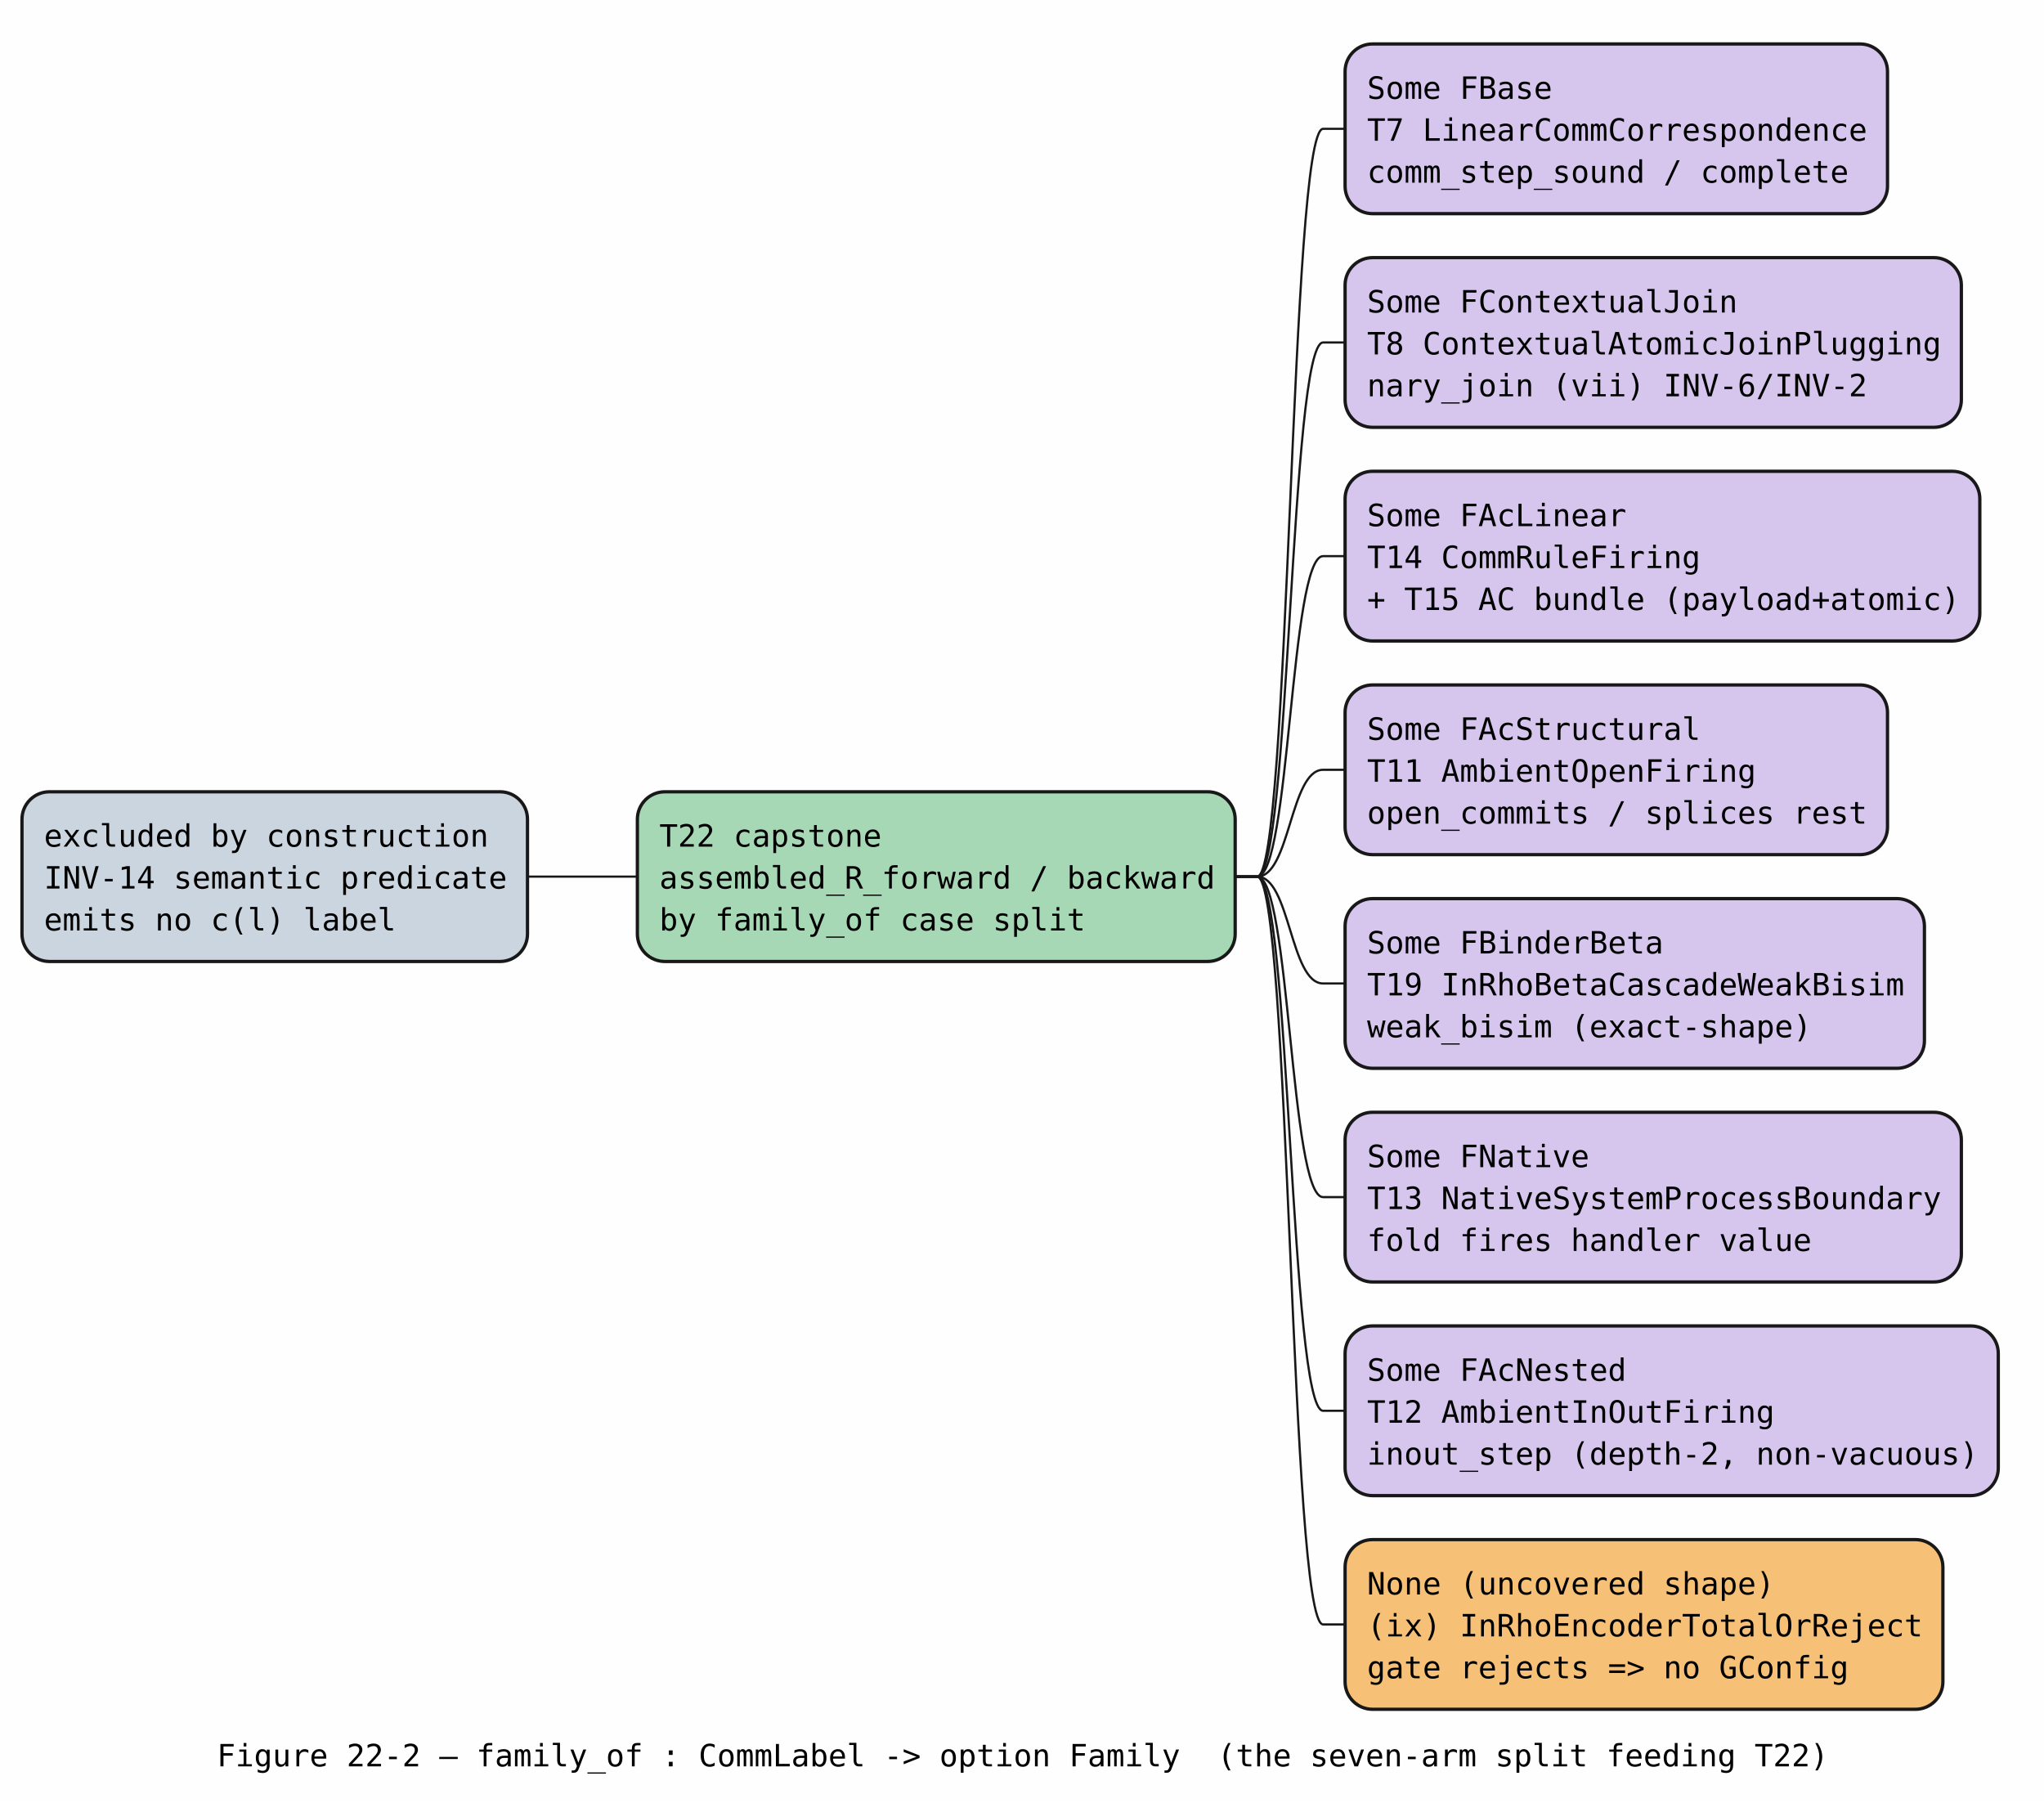
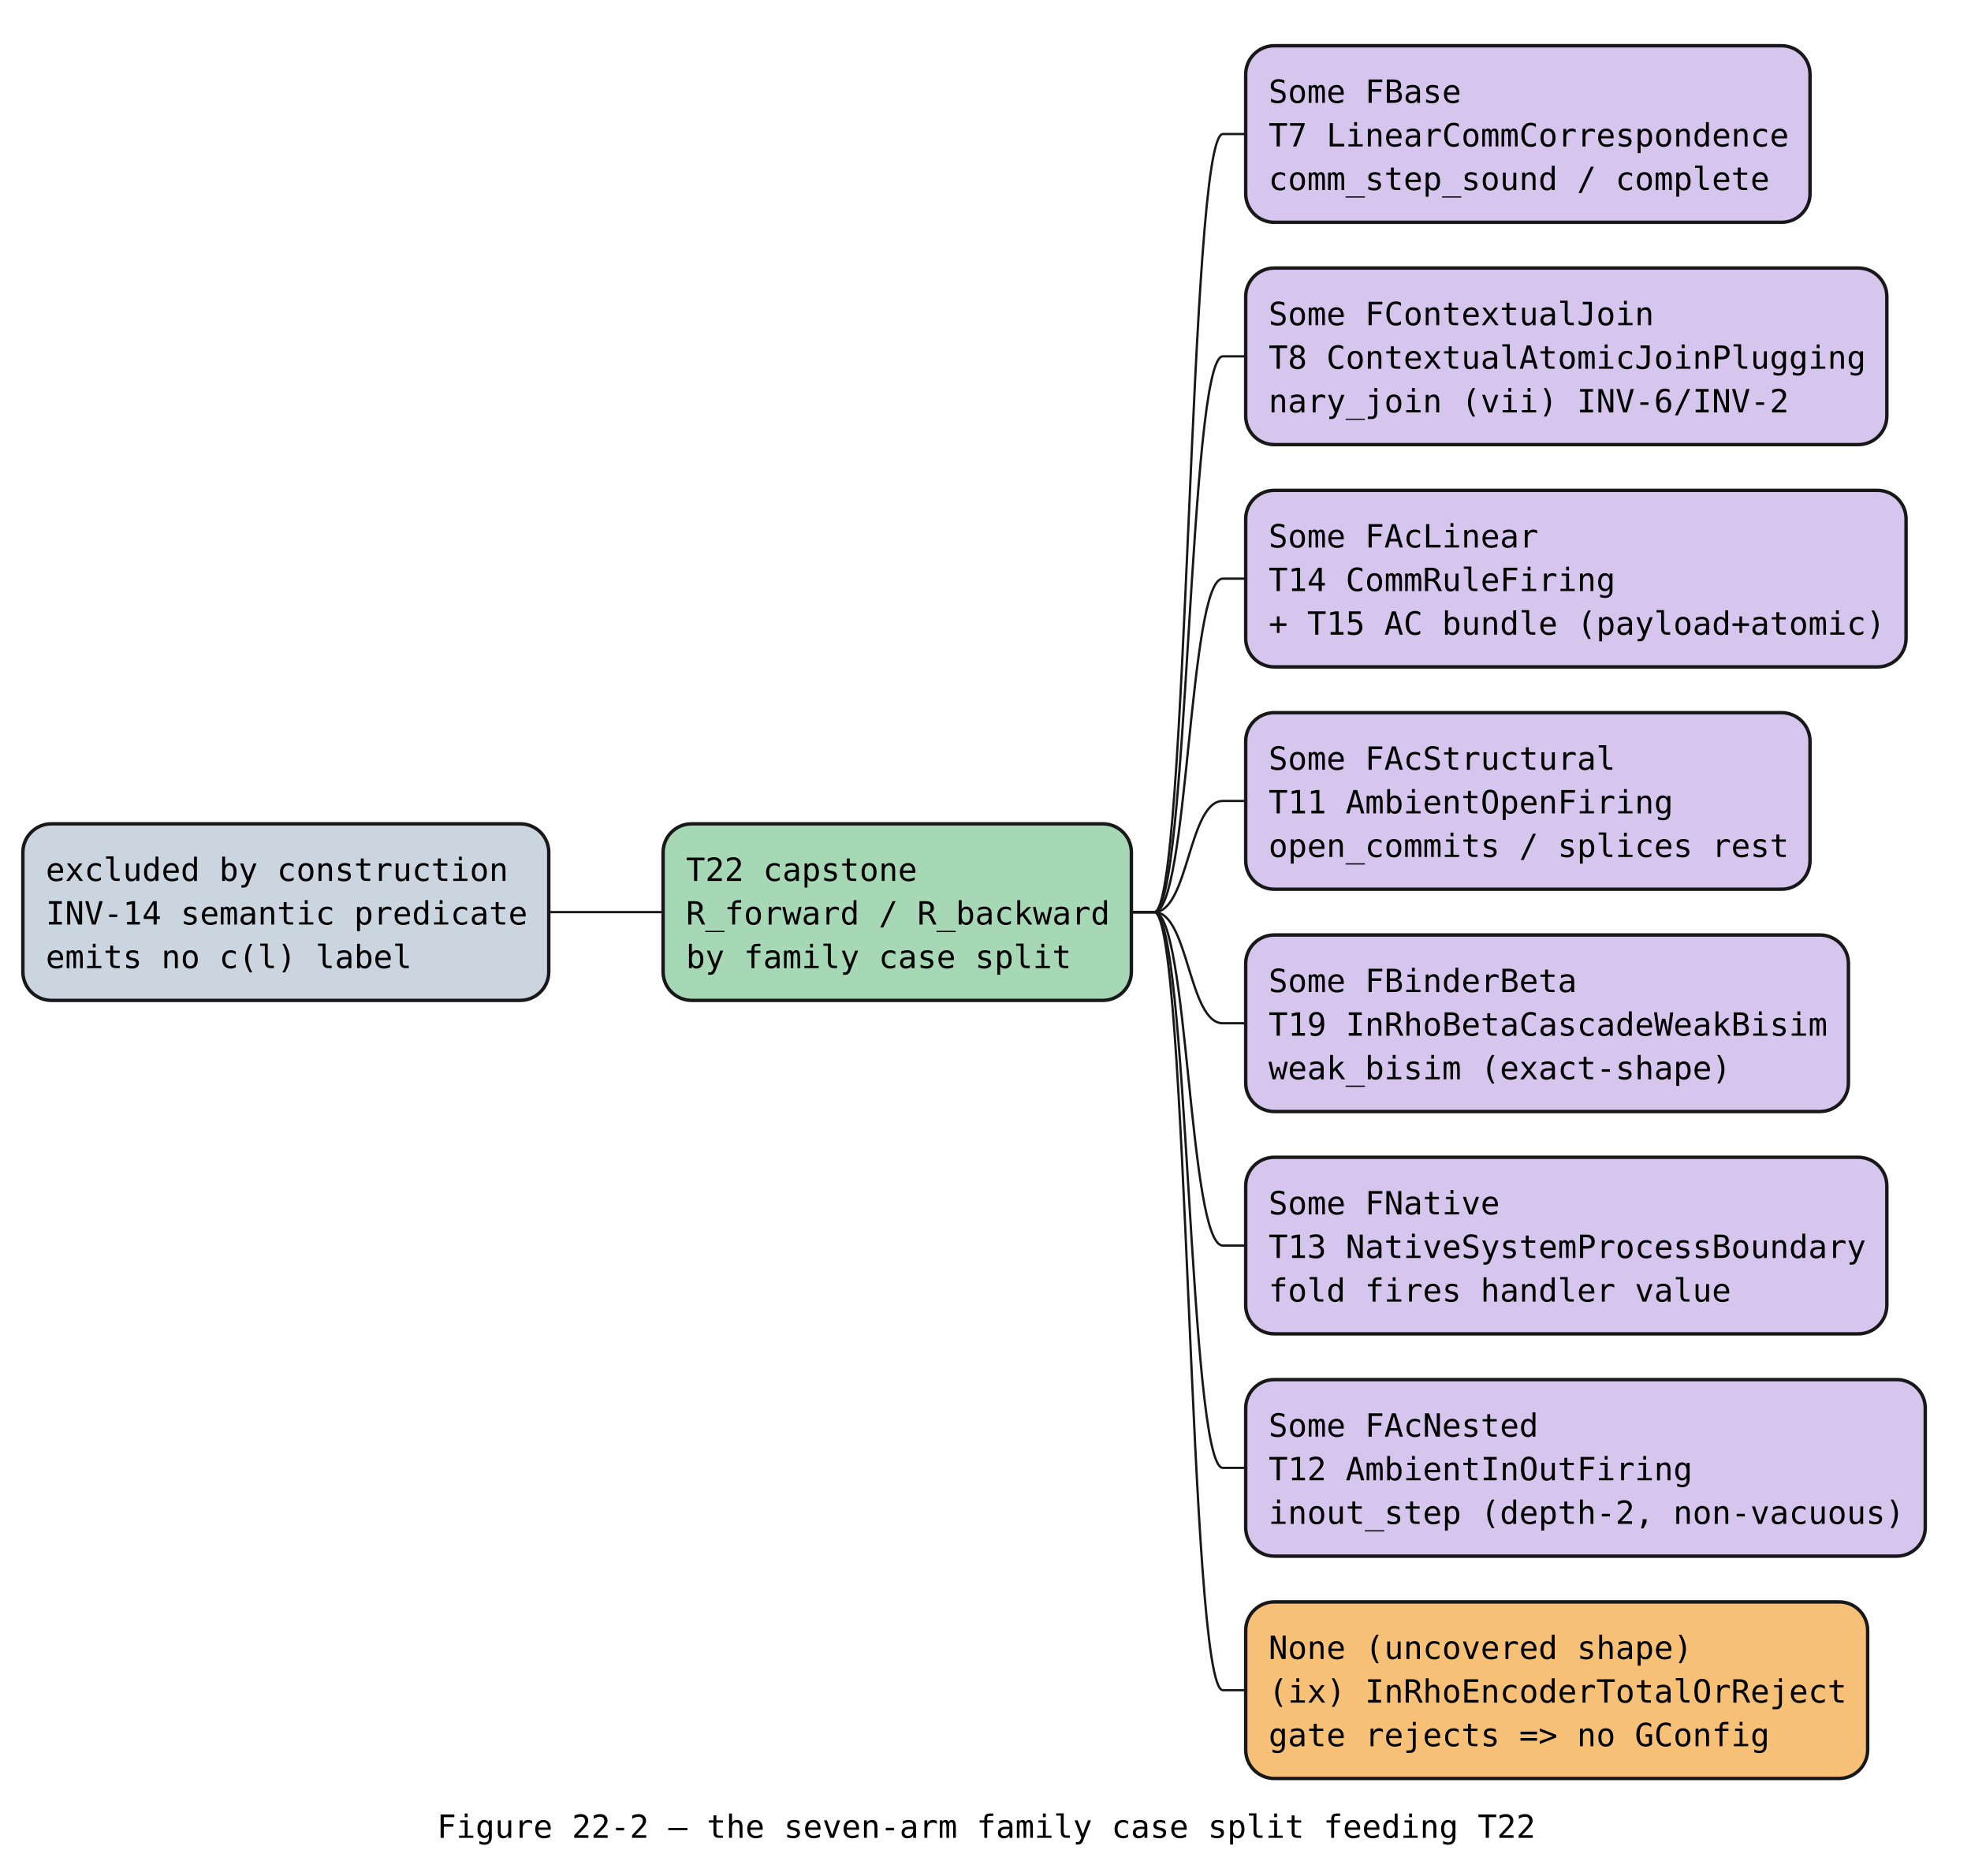
- <svg xmlns="http://www.w3.org/2000/svg" contentStyleType="text/css" data-diagram-type="MINDMAP" height="820px" preserveAspectRatio="none" style="width:930px;height:820px;background:#FEFEFE;" version="1.1" viewBox="0 0 930 820" width="930px" zoomAndPan="magnify">
+ <svg xmlns="http://www.w3.org/2000/svg" contentStyleType="text/css" data-diagram-type="MINDMAP" height="820px" preserveAspectRatio="none" style="width:862px;height:820px;background:#FEFEFE;" version="1.1" viewBox="0 0 862 820" width="862px" zoomAndPan="magnify">
  <defs />
  <g>
-     <rect fill="#FEFEFE" height="820" style="stroke:none;stroke-width:1;" width="930" x="0" y="0" />
-     <rect fill="#A7D8B6" height="77.204" rx="12.5" ry="12.5" style="stroke:#181818;stroke-width:1.5;" width="271.999" x="289.999" y="360.213" />
+     <rect fill="#FEFEFE" height="820" style="stroke:none;stroke-width:1;" width="862" x="0" y="0" />
+     <rect fill="#A7D8B6" height="77.204" rx="12.5" ry="12.5" style="stroke:#181818;stroke-width:1.5;" width="204.799" x="289.999" y="360.213" />
    <text fill="#000000" font-family="monospace" font-size="14" lengthAdjust="spacing" textLength="100.8" x="299.999" y="385.179">T22 capstone</text>
-     <text fill="#000000" font-family="monospace" font-size="14" lengthAdjust="spacing" textLength="251.999" x="299.999" y="404.247">assembled_R_forward / backward</text>
-     <text fill="#000000" font-family="monospace" font-size="14" lengthAdjust="spacing" textLength="193.199" x="299.999" y="423.315">by family_of case split</text>
-     <rect fill="#D6C6EE" height="77.204" rx="12.5" ry="12.5" style="stroke:#181818;stroke-width:1.5;" width="246.799" x="611.998" y="20" />
-     <text fill="#000000" font-family="monospace" font-size="14" lengthAdjust="spacing" textLength="84" x="621.998" y="44.966">Some FBase</text>
-     <text fill="#000000" font-family="monospace" font-size="14" lengthAdjust="spacing" textLength="226.799" x="621.998" y="64.034">T7 LinearCommCorrespondence</text>
-     <text fill="#000000" font-family="monospace" font-size="14" lengthAdjust="spacing" textLength="218.399" x="621.998" y="83.102">comm_step_sound / complete</text>
-     <path d="M561.998,398.815 L571.998,398.815 C586.998,398.815 586.998,58.602 601.998,58.602 L611.998,58.602" fill="none" style="stroke:#181818;stroke-width:1;" />
-     <rect fill="#D6C6EE" height="77.204" rx="12.5" ry="12.5" style="stroke:#181818;stroke-width:1.5;" width="280.399" x="611.998" y="117.204" />
-     <text fill="#000000" font-family="monospace" font-size="14" lengthAdjust="spacing" textLength="167.999" x="621.998" y="142.17">Some FContextualJoin</text>
-     <text fill="#000000" font-family="monospace" font-size="14" lengthAdjust="spacing" textLength="260.399" x="621.998" y="161.238">T8 ContextualAtomicJoinPlugging</text>
-     <text fill="#000000" font-family="monospace" font-size="14" lengthAdjust="spacing" textLength="226.799" x="621.998" y="180.305">nary_join (vii) INV-6/INV-2</text>
-     <path d="M561.998,398.815 L571.998,398.815 C586.998,398.815 586.998,155.806 601.998,155.806 L611.998,155.806" fill="none" style="stroke:#181818;stroke-width:1;" />
-     <rect fill="#D6C6EE" height="77.204" rx="12.5" ry="12.5" style="stroke:#181818;stroke-width:1.5;" width="288.799" x="611.998" y="214.407" />
-     <text fill="#000000" font-family="monospace" font-size="14" lengthAdjust="spacing" textLength="117.6" x="621.998" y="239.373">Some FAcLinear</text>
-     <text fill="#000000" font-family="monospace" font-size="14" lengthAdjust="spacing" textLength="151.199" x="621.998" y="258.441">T14 CommRuleFiring</text>
-     <text fill="#000000" font-family="monospace" font-size="14" lengthAdjust="spacing" textLength="268.799" x="621.998" y="277.509">+ T15 AC bundle (payload+atomic)</text>
-     <path d="M561.998,398.815 L571.998,398.815 C586.998,398.815 586.998,253.009 601.998,253.009 L611.998,253.009" fill="none" style="stroke:#181818;stroke-width:1;" />
-     <rect fill="#D6C6EE" height="77.204" rx="12.5" ry="12.5" style="stroke:#181818;stroke-width:1.5;" width="246.799" x="611.998" y="311.611" />
-     <text fill="#000000" font-family="monospace" font-size="14" lengthAdjust="spacing" textLength="151.199" x="621.998" y="336.577">Some FAcStructural</text>
-     <text fill="#000000" font-family="monospace" font-size="14" lengthAdjust="spacing" textLength="176.399" x="621.998" y="355.645">T11 AmbientOpenFiring</text>
-     <text fill="#000000" font-family="monospace" font-size="14" lengthAdjust="spacing" textLength="226.799" x="621.998" y="374.713">open_commits / splices rest</text>
-     <path d="M561.998,398.815 L571.998,398.815 C586.998,398.815 586.998,350.213 601.998,350.213 L611.998,350.213" fill="none" style="stroke:#181818;stroke-width:1;" />
-     <rect fill="#D6C6EE" height="77.204" rx="12.5" ry="12.5" style="stroke:#181818;stroke-width:1.5;" width="263.599" x="611.998" y="408.815" />
-     <text fill="#000000" font-family="monospace" font-size="14" lengthAdjust="spacing" textLength="134.399" x="621.998" y="433.781">Some FBinderBeta</text>
-     <text fill="#000000" font-family="monospace" font-size="14" lengthAdjust="spacing" textLength="243.599" x="621.998" y="452.849">T19 InRhoBetaCascadeWeakBisim</text>
-     <text fill="#000000" font-family="monospace" font-size="14" lengthAdjust="spacing" textLength="201.599" x="621.998" y="471.917">weak_bisim (exact-shape)</text>
-     <path d="M561.998,398.815 L571.998,398.815 C586.998,398.815 586.998,447.417 601.998,447.417 L611.998,447.417" fill="none" style="stroke:#181818;stroke-width:1;" />
-     <rect fill="#D6C6EE" height="77.204" rx="12.5" ry="12.5" style="stroke:#181818;stroke-width:1.5;" width="280.399" x="611.998" y="506.019" />
-     <text fill="#000000" font-family="monospace" font-size="14" lengthAdjust="spacing" textLength="100.8" x="621.998" y="530.985">Some FNative</text>
-     <text fill="#000000" font-family="monospace" font-size="14" lengthAdjust="spacing" textLength="260.399" x="621.998" y="550.053">T13 NativeSystemProcessBoundary</text>
-     <text fill="#000000" font-family="monospace" font-size="14" lengthAdjust="spacing" textLength="201.599" x="621.998" y="569.12">fold fires handler value</text>
-     <path d="M561.998,398.815 L571.998,398.815 C586.998,398.815 586.998,544.621 601.998,544.621 L611.998,544.621" fill="none" style="stroke:#181818;stroke-width:1;" />
-     <rect fill="#D6C6EE" height="77.204" rx="12.5" ry="12.5" style="stroke:#181818;stroke-width:1.5;" width="297.199" x="611.998" y="603.222" />
-     <text fill="#000000" font-family="monospace" font-size="14" lengthAdjust="spacing" textLength="117.6" x="621.998" y="628.188">Some FAcNested</text>
-     <text fill="#000000" font-family="monospace" font-size="14" lengthAdjust="spacing" textLength="184.799" x="621.998" y="647.256">T12 AmbientInOutFiring</text>
-     <text fill="#000000" font-family="monospace" font-size="14" lengthAdjust="spacing" textLength="277.199" x="621.998" y="666.324">inout_step (depth-2, non-vacuous)</text>
-     <path d="M561.998,398.815 L571.998,398.815 C586.998,398.815 586.998,641.824 601.998,641.824 L611.998,641.824" fill="none" style="stroke:#181818;stroke-width:1;" />
-     <rect fill="#F6C177" height="77.204" rx="12.5" ry="12.5" style="stroke:#181818;stroke-width:1.5;" width="271.999" x="611.998" y="700.426" />
-     <text fill="#000000" font-family="monospace" font-size="14" lengthAdjust="spacing" textLength="184.799" x="621.998" y="725.392">None (uncovered shape)</text>
-     <text fill="#000000" font-family="monospace" font-size="14" lengthAdjust="spacing" textLength="251.999" x="621.998" y="744.46">(ix) InRhoEncoderTotalOrReject</text>
-     <text fill="#000000" font-family="monospace" font-size="14" lengthAdjust="spacing" textLength="218.399" x="621.998" y="763.528">gate rejects =&gt; no GConfig</text>
-     <path d="M561.998,398.815 L571.998,398.815 C586.998,398.815 586.998,739.028 601.998,739.028 L611.998,739.028" fill="none" style="stroke:#181818;stroke-width:1;" />
+     <text fill="#000000" font-family="monospace" font-size="14" lengthAdjust="spacing" textLength="184.799" x="299.999" y="404.247">R_forward / R_backward</text>
+     <text fill="#000000" font-family="monospace" font-size="14" lengthAdjust="spacing" textLength="167.999" x="299.999" y="423.315">by family case split</text>
+     <rect fill="#D6C6EE" height="77.204" rx="12.5" ry="12.5" style="stroke:#181818;stroke-width:1.5;" width="246.799" x="544.798" y="20" />
+     <text fill="#000000" font-family="monospace" font-size="14" lengthAdjust="spacing" textLength="84" x="554.798" y="44.966">Some FBase</text>
+     <text fill="#000000" font-family="monospace" font-size="14" lengthAdjust="spacing" textLength="226.799" x="554.798" y="64.034">T7 LinearCommCorrespondence</text>
+     <text fill="#000000" font-family="monospace" font-size="14" lengthAdjust="spacing" textLength="218.399" x="554.798" y="83.102">comm_step_sound / complete</text>
+     <path d="M494.798,398.815 L504.798,398.815 C519.798,398.815 519.798,58.602 534.798,58.602 L544.798,58.602" fill="none" style="stroke:#181818;stroke-width:1;" />
+     <rect fill="#D6C6EE" height="77.204" rx="12.5" ry="12.5" style="stroke:#181818;stroke-width:1.5;" width="280.399" x="544.798" y="117.204" />
+     <text fill="#000000" font-family="monospace" font-size="14" lengthAdjust="spacing" textLength="167.999" x="554.798" y="142.17">Some FContextualJoin</text>
+     <text fill="#000000" font-family="monospace" font-size="14" lengthAdjust="spacing" textLength="260.399" x="554.798" y="161.238">T8 ContextualAtomicJoinPlugging</text>
+     <text fill="#000000" font-family="monospace" font-size="14" lengthAdjust="spacing" textLength="226.799" x="554.798" y="180.305">nary_join (vii) INV-6/INV-2</text>
+     <path d="M494.798,398.815 L504.798,398.815 C519.798,398.815 519.798,155.806 534.798,155.806 L544.798,155.806" fill="none" style="stroke:#181818;stroke-width:1;" />
+     <rect fill="#D6C6EE" height="77.204" rx="12.5" ry="12.5" style="stroke:#181818;stroke-width:1.5;" width="288.799" x="544.798" y="214.407" />
+     <text fill="#000000" font-family="monospace" font-size="14" lengthAdjust="spacing" textLength="117.6" x="554.798" y="239.373">Some FAcLinear</text>
+     <text fill="#000000" font-family="monospace" font-size="14" lengthAdjust="spacing" textLength="151.199" x="554.798" y="258.441">T14 CommRuleFiring</text>
+     <text fill="#000000" font-family="monospace" font-size="14" lengthAdjust="spacing" textLength="268.799" x="554.798" y="277.509">+ T15 AC bundle (payload+atomic)</text>
+     <path d="M494.798,398.815 L504.798,398.815 C519.798,398.815 519.798,253.009 534.798,253.009 L544.798,253.009" fill="none" style="stroke:#181818;stroke-width:1;" />
+     <rect fill="#D6C6EE" height="77.204" rx="12.5" ry="12.5" style="stroke:#181818;stroke-width:1.5;" width="246.799" x="544.798" y="311.611" />
+     <text fill="#000000" font-family="monospace" font-size="14" lengthAdjust="spacing" textLength="151.199" x="554.798" y="336.577">Some FAcStructural</text>
+     <text fill="#000000" font-family="monospace" font-size="14" lengthAdjust="spacing" textLength="176.399" x="554.798" y="355.645">T11 AmbientOpenFiring</text>
+     <text fill="#000000" font-family="monospace" font-size="14" lengthAdjust="spacing" textLength="226.799" x="554.798" y="374.713">open_commits / splices rest</text>
+     <path d="M494.798,398.815 L504.798,398.815 C519.798,398.815 519.798,350.213 534.798,350.213 L544.798,350.213" fill="none" style="stroke:#181818;stroke-width:1;" />
+     <rect fill="#D6C6EE" height="77.204" rx="12.5" ry="12.5" style="stroke:#181818;stroke-width:1.5;" width="263.599" x="544.798" y="408.815" />
+     <text fill="#000000" font-family="monospace" font-size="14" lengthAdjust="spacing" textLength="134.399" x="554.798" y="433.781">Some FBinderBeta</text>
+     <text fill="#000000" font-family="monospace" font-size="14" lengthAdjust="spacing" textLength="243.599" x="554.798" y="452.849">T19 InRhoBetaCascadeWeakBisim</text>
+     <text fill="#000000" font-family="monospace" font-size="14" lengthAdjust="spacing" textLength="201.599" x="554.798" y="471.917">weak_bisim (exact-shape)</text>
+     <path d="M494.798,398.815 L504.798,398.815 C519.798,398.815 519.798,447.417 534.798,447.417 L544.798,447.417" fill="none" style="stroke:#181818;stroke-width:1;" />
+     <rect fill="#D6C6EE" height="77.204" rx="12.5" ry="12.5" style="stroke:#181818;stroke-width:1.5;" width="280.399" x="544.798" y="506.019" />
+     <text fill="#000000" font-family="monospace" font-size="14" lengthAdjust="spacing" textLength="100.8" x="554.798" y="530.985">Some FNative</text>
+     <text fill="#000000" font-family="monospace" font-size="14" lengthAdjust="spacing" textLength="260.399" x="554.798" y="550.053">T13 NativeSystemProcessBoundary</text>
+     <text fill="#000000" font-family="monospace" font-size="14" lengthAdjust="spacing" textLength="201.599" x="554.798" y="569.12">fold fires handler value</text>
+     <path d="M494.798,398.815 L504.798,398.815 C519.798,398.815 519.798,544.621 534.798,544.621 L544.798,544.621" fill="none" style="stroke:#181818;stroke-width:1;" />
+     <rect fill="#D6C6EE" height="77.204" rx="12.5" ry="12.5" style="stroke:#181818;stroke-width:1.5;" width="297.199" x="544.798" y="603.222" />
+     <text fill="#000000" font-family="monospace" font-size="14" lengthAdjust="spacing" textLength="117.6" x="554.798" y="628.188">Some FAcNested</text>
+     <text fill="#000000" font-family="monospace" font-size="14" lengthAdjust="spacing" textLength="184.799" x="554.798" y="647.256">T12 AmbientInOutFiring</text>
+     <text fill="#000000" font-family="monospace" font-size="14" lengthAdjust="spacing" textLength="277.199" x="554.798" y="666.324">inout_step (depth-2, non-vacuous)</text>
+     <path d="M494.798,398.815 L504.798,398.815 C519.798,398.815 519.798,641.824 534.798,641.824 L544.798,641.824" fill="none" style="stroke:#181818;stroke-width:1;" />
+     <rect fill="#F6C177" height="77.204" rx="12.5" ry="12.5" style="stroke:#181818;stroke-width:1.5;" width="271.999" x="544.798" y="700.426" />
+     <text fill="#000000" font-family="monospace" font-size="14" lengthAdjust="spacing" textLength="184.799" x="554.798" y="725.392">None (uncovered shape)</text>
+     <text fill="#000000" font-family="monospace" font-size="14" lengthAdjust="spacing" textLength="251.999" x="554.798" y="744.46">(ix) InRhoEncoderTotalOrReject</text>
+     <text fill="#000000" font-family="monospace" font-size="14" lengthAdjust="spacing" textLength="218.399" x="554.798" y="763.528">gate rejects =&gt; no GConfig</text>
+     <path d="M494.798,398.815 L504.798,398.815 C519.798,398.815 519.798,739.028 534.798,739.028 L544.798,739.028" fill="none" style="stroke:#181818;stroke-width:1;" />
    <rect fill="#CBD5E0" height="77.204" rx="12.5" ry="12.5" style="stroke:#181818;stroke-width:1.5;" width="229.999" x="10" y="360.213" />
    <text fill="#000000" font-family="monospace" font-size="14" lengthAdjust="spacing" textLength="201.599" x="20" y="385.179">excluded by construction</text>
    <text fill="#000000" font-family="monospace" font-size="14" lengthAdjust="spacing" textLength="209.999" x="20" y="404.247">INV-14 semantic predicate</text>
    <text fill="#000000" font-family="monospace" font-size="14" lengthAdjust="spacing" textLength="159.599" x="20" y="423.315">emits no c(l) label</text>
    <path d="M289.999,398.815 L279.999,398.815 C264.999,398.815 264.999,398.815 249.999,398.815 L239.999,398.815" fill="none" style="stroke:#181818;stroke-width:1;" />
    <g class="caption" data-source-line="5">
-       <text fill="#000000" font-family="monospace" font-size="14" lengthAdjust="spacing" textLength="730.797" x="98.7" y="803.596">Figure 22-2 — family_of : CommLabel -&gt; option Family  (the seven-arm split feeding T22)</text>
+       <text fill="#000000" font-family="monospace" font-size="14" lengthAdjust="spacing" textLength="478.798" x="191.1" y="803.596">Figure 22-2 — the seven-arm family case split feeding T22</text>
    </g>
  </g>
</svg>
